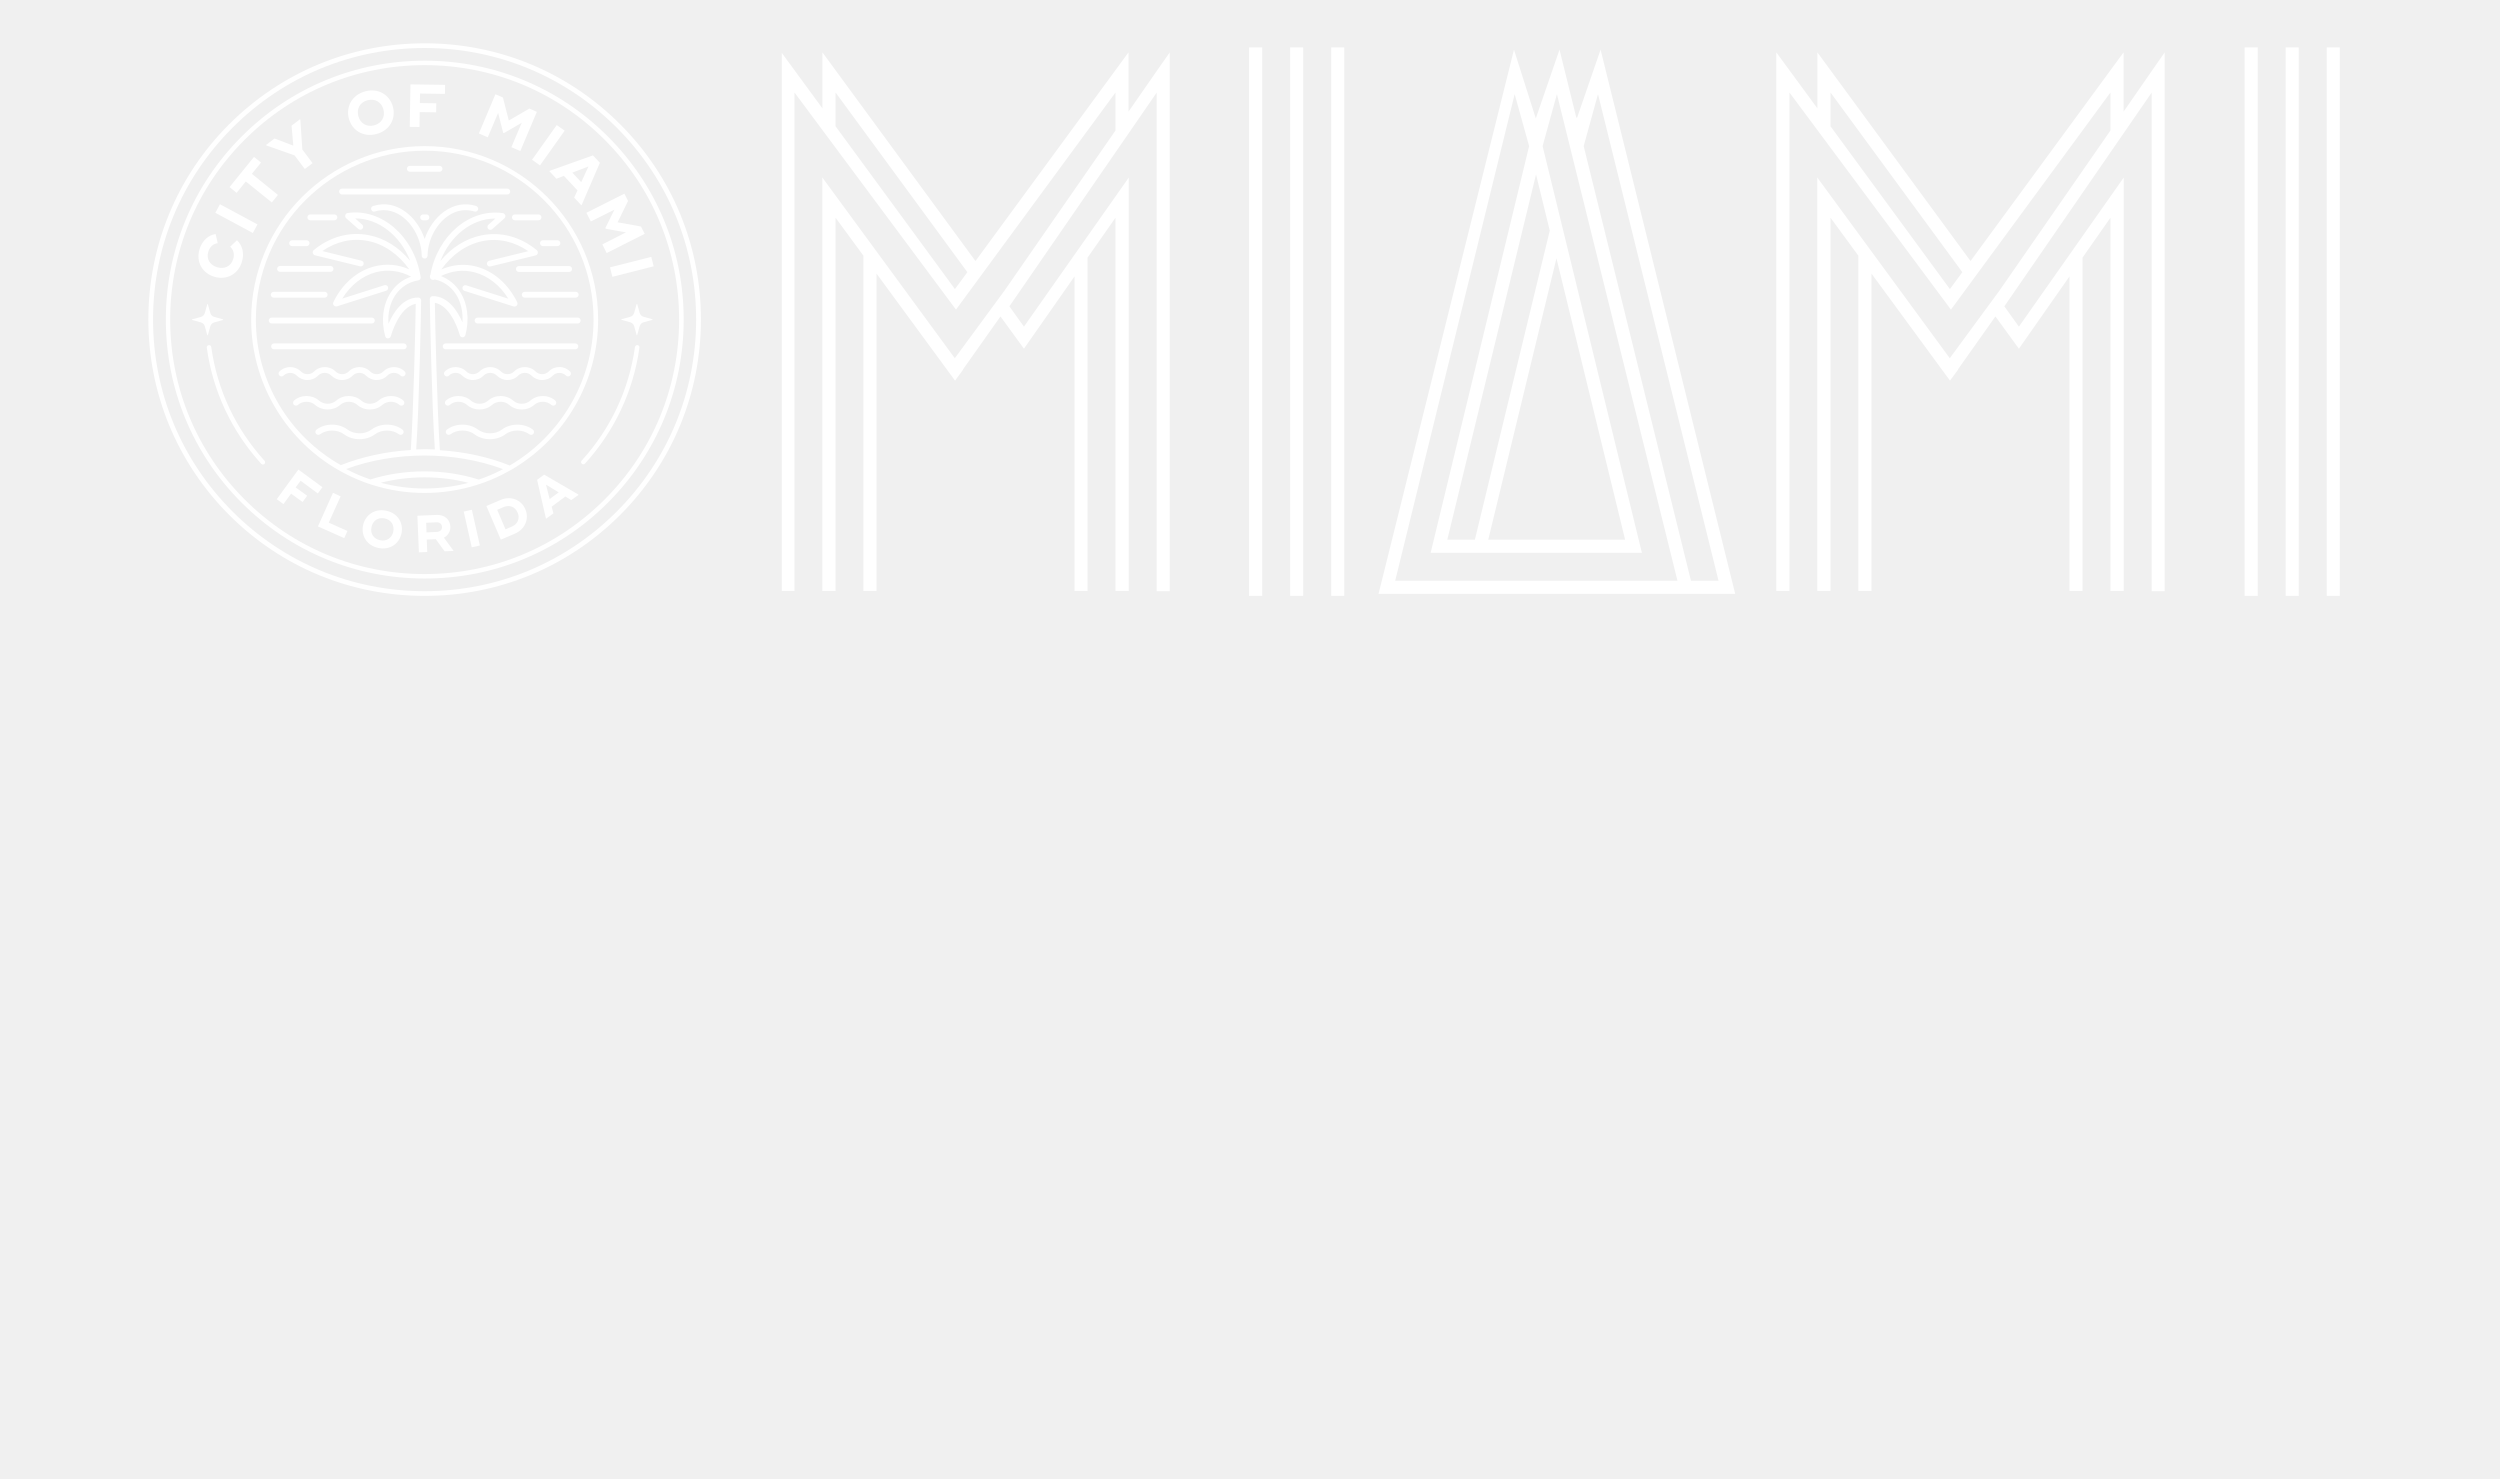
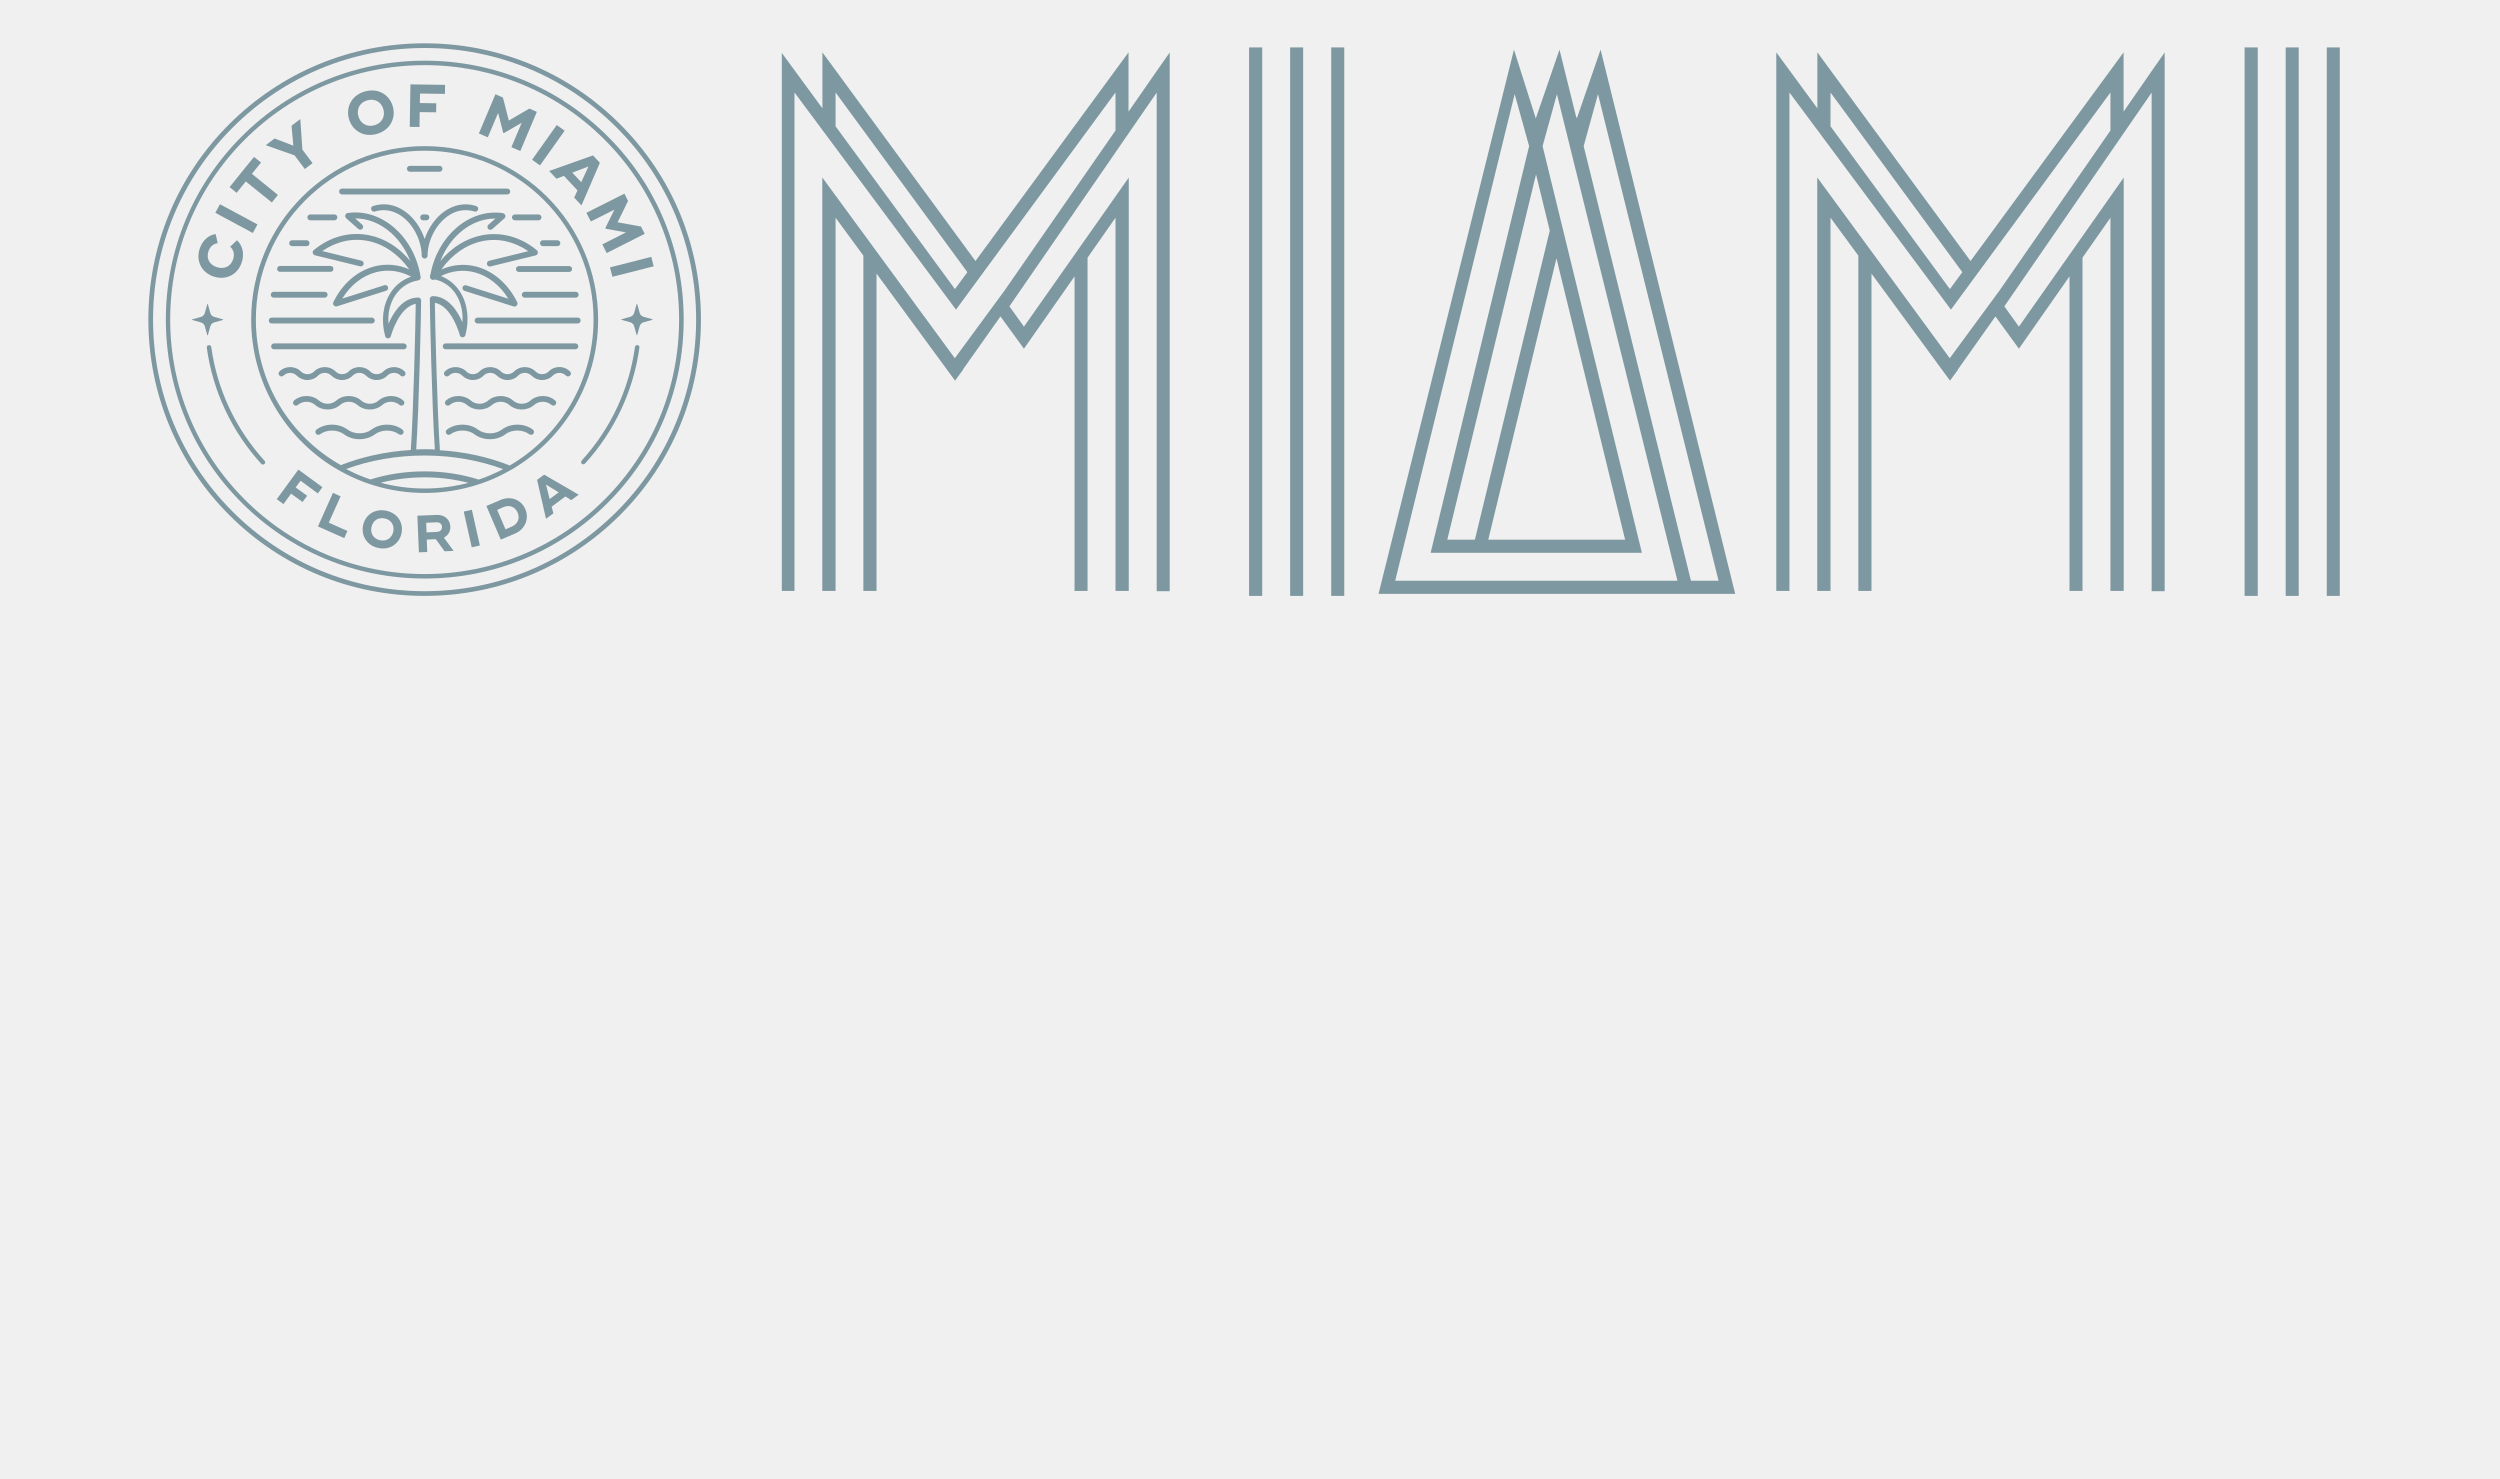
<svg xmlns="http://www.w3.org/2000/svg" version="1.1" id="Layer_1" x="0px" y="0px" viewBox="0 0 213 126" style="enable-background:new 0 0 213 126;" xml:space="preserve">
  <style type="text/css">
- 	.st0{fill:#FFFFFF;}
+ 	.st0{fill:#7E98A1;}
</style>
  <g>
    <g>
      <path id="SVGID_00000069396099821087680730000006069448815975843991_" class="st0" d="M71.19,10.76V7.88l11.23,15.31l-1.06,1.44    L71.19,10.76z M96.15,9.51V4.46L83.11,22.24L70.07,4.46v4.77l-3.46-4.72v45.84h1.08V7.88l13.76,18.5l13.59-18.5v3.24    c-3.34,4.82-7.59,10.94-9.45,13.63l-4.24,5.77l-11.29-15.4v35.23h0.01h1.11h0.01v-31.8l2.37,3.23v28.57h1.12V23.31l6.69,9.12    l0.69-0.94l-0.01-0.02l3.19-4.51l2,2.75l4.31-6.16v26.8h1.11v-28.4l2.38-3.4v31.8h0.01h1.11h0.01V15.13l-8.93,12.7L86,26.1    L98.55,7.89v42.48h1.11V4.47C99.65,4.46,98.18,6.59,96.15,9.51" />
    </g>
  </g>
  <g>
    <g>
      <path id="SVGID_00000129206441908993458260000007824378948307780237_" class="st0" d="M155.96,10.76V7.88l11.23,15.31l-1.06,1.44    L155.96,10.76z M180.93,9.51V4.46l-13.04,17.78L154.84,4.46v4.77l-3.5-4.77v45.89h1.12V7.88l13.76,18.5l13.59-18.5v3.24    c-3.34,4.82-7.59,10.94-9.45,13.63l-4.24,5.77l-11.29-15.4v35.23h1.13v-31.8l2.37,3.23v28.57h1.12V23.31l6.69,9.12l0.69-0.94    l-0.01-0.02l3.19-4.51l2,2.75l4.31-6.16v26.8h1.11v-28.4l2.38-3.4v31.8h1.13V15.13l-8.93,12.7l-1.24-1.73l12.55-18.21v42.48h1.11    V4.47C184.43,4.46,182.95,6.59,180.93,9.51" />
    </g>
  </g>
  <g>
    <g>
      <path id="SVGID_00000163062357307241501980000014012635791074715039_" class="st0" d="M132.61,22.01l5.85,23.97H126.8    L132.61,22.01z M130.87,14.86l1.17,4.79l-6.38,26.33h-2.35L130.87,14.86z M139.59,47.1h0.3l-8.46-34.65l1.22-4.43l10.27,41.46    h-24.05l10.18-41.46l1.23,4.43l-8.39,34.65H139.59z M134.93,12.45l1.22-4.43l10.27,41.46h-2.35L134.93,12.45z M134.35,10.08    l-0.04-0.12c0,0.01-0.01,0.03-0.01,0.05l-1.43-5.78l-2.02,5.86l-1.86-5.86L117.45,50.6h30.39L136.37,4.23L134.35,10.08z" />
    </g>
  </g>
  <g>
    <g>
      <rect id="SVGID_00000000943975881528299030000014643249324977965477_" x="109.92" y="4.04" class="st0" width="1.11" height="46.73" />
    </g>
  </g>
  <g>
    <g>
      <rect id="SVGID_00000147935741181680590830000003435163266008615871_" x="106.42" y="4.04" class="st0" width="1.12" height="46.73" />
    </g>
  </g>
  <g>
    <g>
      <rect id="SVGID_00000155842229703954075570000005269535702215816360_" x="113.42" y="4.04" class="st0" width="1.11" height="46.73" />
    </g>
  </g>
  <g>
    <g>
      <rect id="SVGID_00000127015065909518701590000018181895099553337755_" x="194.74" y="4.04" class="st0" width="1.11" height="46.73" />
    </g>
  </g>
  <g>
    <g>
      <rect id="SVGID_00000090990197750030497330000000663151143047204993_" x="191.24" y="4.04" class="st0" width="1.12" height="46.73" />
    </g>
  </g>
  <g>
    <g>
      <rect id="SVGID_00000037651914257980129890000016144739784436229817_" x="198.24" y="4.04" class="st0" width="1.11" height="46.73" />
    </g>
  </g>
  <g>
    <polygon class="st0" points="27.08,42.04 27.47,41.51 26,40.43 25.42,40.01 23.58,42.53 24.15,42.95 24.8,42.06 25.78,42.77    26.17,42.24 25.19,41.53 25.61,40.96  " />
    <polygon class="st0" points="29.02,42.29 28.37,41.99 27.09,44.85 27.31,44.95 29.33,45.85 29.6,45.24 28.01,44.53  " />
    <path class="st0" d="M32.89,43.51c-1-0.2-1.78,0.39-1.96,1.26c-0.17,0.87,0.32,1.72,1.32,1.92s1.78-0.39,1.96-1.26   C34.39,44.56,33.89,43.71,32.89,43.51z M33.51,45.29c-0.11,0.52-0.55,0.86-1.12,0.74c-0.58-0.12-0.85-0.59-0.74-1.12   c0.11-0.53,0.54-0.86,1.12-0.74C33.34,44.28,33.61,44.76,33.51,45.29z" />
    <path class="st0" d="M37.82,45.81c0.34-0.18,0.57-0.52,0.55-0.95c-0.03-0.62-0.52-1.01-1.14-0.99l-0.96,0.04l-0.71,0.03l0.13,3.12   l0.71-0.03l-0.04-1.06l0.77-0.03l0.75,1.03l0.75-0.03v-0.03L37.82,45.81z M37.21,45.32l-0.87,0.04l-0.03-0.82l0.87-0.04   c0.27-0.01,0.47,0.14,0.48,0.39C37.67,45.15,37.48,45.31,37.21,45.32z" />
    <rect x="39.84" y="43.47" transform="matrix(0.9758 -0.2188 0.2188 0.9758 -8.8775 9.8858)" class="st0" width="0.71" height="3.12" />
    <path class="st0" d="M42.66,42.59l-0.56,0.24l-0.66,0.28l1.23,2.87l0.04-0.02l1.17-0.5c0.85-0.36,1.23-1.26,0.88-2.07   C44.42,42.57,43.51,42.23,42.66,42.59z M43.62,44.86l-0.55,0.24l-0.71-1.66l0.55-0.24c0.49-0.21,0.99-0.02,1.19,0.47   C44.32,44.16,44.11,44.65,43.62,44.86z" />
    <path class="st0" d="M46.36,40.44l-0.6,0.44l0.75,3.28l0.02,0.03l0.62-0.45L47,43.17l1.17-0.87l0.5,0.31l0.62-0.45l-0.02-0.03   L46.36,40.44z M46.83,42.52l-0.31-1.23l1.08,0.66L46.83,42.52z" />
    <path class="st0" d="M18.26,23.58c0.99,0.3,2.01-0.16,2.35-1.27c0.23-0.74,0.03-1.43-0.42-1.84l-0.58,0.55   c0.28,0.24,0.39,0.63,0.26,1.05c-0.2,0.65-0.78,0.88-1.37,0.7s-0.95-0.68-0.75-1.33c0.13-0.42,0.43-0.68,0.8-0.72l-0.18-0.78   c-0.61,0.09-1.14,0.55-1.37,1.29C16.67,22.34,17.26,23.28,18.26,23.58z" />
    <rect x="19.72" y="16.81" transform="matrix(0.4737 -0.8807 0.8807 0.4737 -5.7999 27.5371)" class="st0" width="0.83" height="3.63" />
    <polygon class="st0" points="20.94,15.46 23.16,17.25 23.68,16.61 21.46,14.81 22.24,13.85 21.64,13.37 20.86,14.33 19.56,15.94    20.16,16.43  " />
    <polygon class="st0" points="25.1,13.24 25.97,14.4 26.63,13.9 25.76,12.74 25.59,10.2 25.56,10.16 24.84,10.71 24.99,12.41    23.39,11.8 22.67,12.35 22.69,12.39  " />
    <path class="st0" d="M32.07,11.42c1.14-0.3,1.67-1.31,1.41-2.31s-1.21-1.63-2.35-1.33c-1.14,0.3-1.67,1.31-1.41,2.31   C29.98,11.09,30.93,11.72,32.07,11.42z M31.32,8.54c0.66-0.17,1.19,0.18,1.35,0.79c0.16,0.6-0.13,1.17-0.79,1.35   c-0.66,0.17-1.19-0.19-1.35-0.79C30.37,9.27,30.66,8.71,31.32,8.54z" />
    <polygon class="st0" points="35.76,9.55 37.16,9.57 37.17,8.8 35.77,8.78 35.79,7.97 37.91,8 37.92,7.23 35.8,7.2 34.97,7.19    34.91,10.81 35.74,10.82  " />
    <polygon class="st0" points="42.44,9.62 42.87,11.31 42.93,11.34 44.45,10.46 43.57,12.54 44.33,12.87 45.74,9.53 45.1,9.25    43.35,10.27 42.85,8.31 42.21,8.03 40.8,11.37 41.56,11.7  " />
    <rect x="44.91" y="11.96" transform="matrix(0.5793 -0.8151 0.8151 0.5793 9.566 43.2898)" class="st0" width="3.63" height="0.83" />
    <path class="st0" d="M46.8,14.58l0.61,0.65l0.63-0.25l1.16,1.24l-0.28,0.62l0.61,0.65l0.03-0.03l1.55-3.59l-0.59-0.63l-3.68,1.31   L46.8,14.58z M50.14,14.18l-0.62,1.34l-0.76-0.81L50.14,14.18z" />
    <polygon class="st0" points="50.34,18.87 52.35,17.86 51.58,19.42 51.61,19.49 53.33,19.8 51.32,20.82 51.69,21.56 54.93,19.92    54.61,19.3 52.62,18.94 53.51,17.12 53.2,16.5 49.96,18.13  " />
    <rect x="52.02" y="22.32" transform="matrix(0.9691 -0.2465 0.2465 0.9691 -3.9434 13.9721)" class="st0" width="3.63" height="0.83" />
    <path class="st0" d="M34.4,29.26H23.35c-0.14,0-0.25,0.11-0.25,0.25s0.11,0.25,0.25,0.25H34.4c0.14,0,0.25-0.11,0.25-0.25   S34.53,29.26,34.4,29.26z" />
    <path class="st0" d="M49.02,29.26H37.97c-0.14,0-0.25,0.11-0.25,0.25s0.11,0.25,0.25,0.25h11.05c0.14,0,0.25-0.11,0.25-0.25   S49.16,29.26,49.02,29.26z" />
    <path class="st0" d="M31.68,27.56c0.14,0,0.25-0.11,0.25-0.25s-0.11-0.25-0.25-0.25h-8.53c-0.14,0-0.25,0.11-0.25,0.25   s0.11,0.25,0.25,0.25H31.68z" />
    <path class="st0" d="M40.69,27.06c-0.14,0-0.25,0.11-0.25,0.25s0.11,0.25,0.25,0.25h8.53c0.14,0,0.25-0.11,0.25-0.25   s-0.11-0.25-0.25-0.25H40.69z" />
    <path class="st0" d="M23.32,25.36h4.34c0.14,0,0.25-0.11,0.25-0.25s-0.11-0.25-0.25-0.25h-4.34c-0.14,0-0.25,0.11-0.25,0.25   S23.18,25.36,23.32,25.36z" />
    <path class="st0" d="M44.46,25.11c0,0.14,0.11,0.25,0.25,0.25h4.34c0.14,0,0.25-0.11,0.25-0.25s-0.11-0.25-0.25-0.25h-4.34   C44.57,24.86,44.46,24.98,44.46,25.11z" />
    <path class="st0" d="M23.86,23.16h4.3c0.14,0,0.25-0.11,0.25-0.25s-0.11-0.25-0.25-0.25h-4.3c-0.14,0-0.25,0.11-0.25,0.25   S23.72,23.16,23.86,23.16z" />
    <path class="st0" d="M43.96,22.92c0,0.14,0.11,0.25,0.25,0.25h4.28c0.14,0,0.25-0.11,0.25-0.25s-0.11-0.25-0.25-0.25h-4.28   C44.07,22.67,43.96,22.78,43.96,22.92z" />
    <path class="st0" d="M24.89,20.97h1.23c0.14,0,0.25-0.11,0.25-0.25s-0.11-0.25-0.25-0.25h-1.23c-0.14,0-0.25,0.11-0.25,0.25   S24.75,20.97,24.89,20.97z" />
    <path class="st0" d="M46.01,20.72c0,0.14,0.11,0.25,0.25,0.25h1.23c0.14,0,0.25-0.11,0.25-0.25s-0.11-0.25-0.25-0.25h-1.23   C46.12,20.47,46.01,20.58,46.01,20.72z" />
    <path class="st0" d="M26.44,18.77h2.05c0.14,0,0.25-0.11,0.25-0.25s-0.11-0.25-0.25-0.25h-2.05c-0.14,0-0.25,0.11-0.25,0.25   S26.3,18.77,26.44,18.77z" />
    <path class="st0" d="M43.87,18.77h2.01c0.14,0,0.25-0.11,0.25-0.25s-0.11-0.25-0.25-0.25h-2.01c-0.14,0-0.25,0.11-0.25,0.25   S43.74,18.77,43.87,18.77z" />
    <path class="st0" d="M36.33,18.77c0.14,0,0.25-0.11,0.25-0.25s-0.11-0.25-0.25-0.25h-0.28c-0.14,0-0.25,0.11-0.25,0.25   s0.11,0.25,0.25,0.25H36.33z" />
    <path class="st0" d="M29.14,16.57h14.08c0.14,0,0.25-0.11,0.25-0.25s-0.11-0.25-0.25-0.25H29.14c-0.14,0-0.25,0.11-0.25,0.25   C28.9,16.46,29.01,16.57,29.14,16.57z" />
    <path class="st0" d="M34.92,14.63h2.53c0.14,0,0.25-0.11,0.25-0.25s-0.11-0.25-0.25-0.25h-2.53c-0.14,0-0.25,0.11-0.25,0.25   S34.78,14.63,34.92,14.63z" />
    <path class="st0" d="M32.66,31.65c-0.15,0.15-0.35,0.23-0.56,0.23s-0.41-0.08-0.56-0.23c-0.5-0.5-1.33-0.5-1.83,0   c-0.15,0.15-0.35,0.23-0.56,0.23s-0.41-0.08-0.56-0.23c-0.5-0.5-1.33-0.5-1.83,0c-0.15,0.15-0.35,0.23-0.56,0.23   s-0.41-0.08-0.56-0.23c-0.5-0.5-1.33-0.5-1.83,0c-0.1,0.1-0.1,0.25,0,0.35s0.25,0.1,0.35,0c0.15-0.15,0.35-0.23,0.56-0.23   s0.41,0.08,0.56,0.23c0.24,0.24,0.57,0.38,0.91,0.38s0.67-0.13,0.91-0.38c0.31-0.31,0.82-0.31,1.13,0   c0.24,0.24,0.57,0.38,0.91,0.38s0.67-0.13,0.91-0.38c0.31-0.31,0.82-0.31,1.13,0c0.24,0.24,0.57,0.38,0.91,0.38   c0.34,0,0.67-0.13,0.91-0.38c0.31-0.31,0.82-0.31,1.13,0c0.1,0.1,0.25,0.1,0.35,0s0.1-0.25,0-0.35   C33.98,31.15,33.16,31.15,32.66,31.65z" />
    <path class="st0" d="M32.25,34.13c-0.41,0.36-1.06,0.36-1.47,0c-0.59-0.52-1.54-0.52-2.13,0c-0.41,0.36-1.06,0.36-1.47,0   c-0.59-0.52-1.54-0.52-2.13,0c-0.1,0.09-0.11,0.25-0.02,0.35s0.25,0.11,0.35,0.02c0.41-0.36,1.06-0.36,1.47,0   c0.59,0.52,1.54,0.52,2.13,0c0.41-0.36,1.06-0.36,1.47,0c0.29,0.26,0.68,0.39,1.06,0.39s0.77-0.13,1.06-0.39   c0.41-0.36,1.06-0.36,1.47,0c0.1,0.09,0.26,0.08,0.35-0.02s0.08-0.26-0.02-0.35C33.79,33.61,32.84,33.61,32.25,34.13z" />
    <path class="st0" d="M34.29,36.6c-0.74-0.56-1.9-0.56-2.64,0c-0.56,0.43-1.48,0.42-2.04,0c-0.74-0.56-1.9-0.56-2.64,0   c-0.11,0.08-0.13,0.24-0.05,0.35s0.24,0.13,0.35,0.05c0.56-0.42,1.48-0.42,2.04,0c0.37,0.28,0.84,0.42,1.32,0.42   c0.47,0,0.95-0.14,1.32-0.42c0.56-0.42,1.48-0.42,2.04,0c0.11,0.08,0.27,0.06,0.35-0.05S34.4,36.69,34.29,36.6z" />
    <path class="st0" d="M47.66,31.27c-0.34,0-0.67,0.13-0.91,0.38c-0.15,0.15-0.35,0.23-0.56,0.23s-0.41-0.08-0.56-0.23   c-0.5-0.5-1.33-0.5-1.83,0c-0.15,0.15-0.35,0.23-0.56,0.23s-0.41-0.08-0.56-0.23c-0.5-0.5-1.33-0.5-1.83,0   c-0.15,0.15-0.35,0.23-0.56,0.23s-0.41-0.08-0.56-0.23c-0.5-0.5-1.33-0.5-1.83,0c-0.1,0.1-0.1,0.25,0,0.35s0.25,0.1,0.35,0   c0.31-0.31,0.82-0.31,1.13,0c0.24,0.24,0.57,0.38,0.91,0.38s0.67-0.13,0.91-0.38c0.31-0.31,0.82-0.31,1.13,0   c0.24,0.24,0.57,0.38,0.91,0.38s0.67-0.13,0.91-0.38c0.31-0.31,0.82-0.31,1.13,0c0.24,0.24,0.57,0.38,0.91,0.38   s0.67-0.13,0.91-0.38c0.15-0.15,0.35-0.23,0.56-0.23s0.41,0.08,0.56,0.23c0.1,0.1,0.25,0.1,0.35,0s0.1-0.25,0-0.35   C48.33,31.41,48.01,31.27,47.66,31.27z" />
    <path class="st0" d="M45.19,34.13c-0.41,0.36-1.06,0.36-1.47,0c-0.59-0.52-1.54-0.52-2.13,0c-0.41,0.36-1.06,0.36-1.47,0   c-0.59-0.52-1.54-0.52-2.13,0c-0.1,0.09-0.11,0.25-0.02,0.35s0.25,0.11,0.35,0.02c0.41-0.36,1.06-0.36,1.47,0   c0.59,0.52,1.54,0.52,2.13,0c0.41-0.36,1.06-0.36,1.47,0c0.29,0.26,0.68,0.39,1.06,0.39s0.77-0.13,1.06-0.39   c0.41-0.36,1.06-0.36,1.47,0c0.1,0.09,0.26,0.08,0.35-0.02s0.08-0.26-0.02-0.35C46.73,33.61,45.77,33.61,45.19,34.13z" />
    <path class="st0" d="M45.4,36.6c-0.74-0.56-1.9-0.56-2.64,0c-0.56,0.43-1.48,0.42-2.04,0c-0.74-0.56-1.9-0.56-2.64,0   c-0.11,0.08-0.13,0.24-0.05,0.35s0.24,0.13,0.35,0.05c0.56-0.42,1.48-0.43,2.04,0c0.37,0.28,0.84,0.42,1.32,0.42   c0.47,0,0.95-0.14,1.32-0.42c0.56-0.43,1.48-0.42,2.04,0c0.11,0.08,0.27,0.06,0.35-0.05S45.51,36.69,45.4,36.6z" />
    <path class="st0" d="M54.32,29.4c-0.1-0.01-0.2,0.06-0.22,0.16c-0.5,3.62-2.07,6.97-4.54,9.68c-0.07,0.08-0.07,0.2,0.01,0.27   c0.04,0.03,0.08,0.05,0.13,0.05s0.1-0.02,0.14-0.06c2.52-2.77,4.13-6.19,4.64-9.89C54.49,29.51,54.42,29.41,54.32,29.4z" />
    <path class="st0" d="M18,29.57c-0.01-0.11-0.11-0.18-0.22-0.16c-0.11,0.01-0.18,0.11-0.16,0.22c0.51,3.7,2.12,7.12,4.64,9.89   c0.04,0.04,0.09,0.06,0.14,0.06s0.09-0.02,0.13-0.05c0.08-0.07,0.08-0.19,0.01-0.27C20.07,36.53,18.5,33.19,18,29.57z" />
    <path class="st0" d="M55.58,27.2l-0.75-0.21c-0.16-0.05-0.29-0.17-0.33-0.33l-0.21-0.75c-0.01-0.03-0.04-0.03-0.05,0l-0.21,0.75   c-0.05,0.16-0.17,0.29-0.33,0.33l-0.75,0.21c-0.03,0.01-0.03,0.04,0,0.05l0.75,0.21c0.16,0.05,0.29,0.17,0.33,0.33l0.21,0.75   c0.01,0.03,0.04,0.03,0.05,0l0.21-0.75c0.05-0.16,0.17-0.29,0.33-0.33l0.75-0.21C55.61,27.24,55.61,27.21,55.58,27.2z" />
    <path class="st0" d="M17.71,28.55l0.21-0.75c0.05-0.16,0.17-0.29,0.33-0.33L19,27.26c0.03-0.01,0.03-0.04,0-0.05L18.25,27   c-0.16-0.05-0.29-0.17-0.33-0.33l-0.21-0.75c-0.01-0.03-0.04-0.03-0.05,0l-0.21,0.75c-0.05,0.16-0.17,0.29-0.33,0.33l-0.75,0.21   c-0.03,0.01-0.03,0.04,0,0.05l0.75,0.21c0.16,0.05,0.29,0.17,0.33,0.33l0.21,0.75C17.67,28.58,17.7,28.58,17.71,28.55z" />
    <path class="st0" d="M40.57,17.55c-0.95-0.3-1.9-0.12-2.75,0.49c-0.74,0.54-1.33,1.39-1.64,2.32c-0.31-0.93-0.89-1.78-1.64-2.32   c-0.84-0.62-1.79-0.79-2.75-0.49c-0.13,0.04-0.21,0.18-0.16,0.31s0.18,0.21,0.31,0.16c1-0.31,1.81,0.06,2.31,0.42   c0.99,0.72,1.66,2.06,1.68,3.34c0,0.14,0.11,0.24,0.25,0.25l0,0l0,0l0,0l0,0l0,0c0.14,0,0.24-0.11,0.25-0.25   c0.01-1.28,0.69-2.62,1.68-3.34c0.5-0.36,1.3-0.73,2.31-0.42c0.13,0.04,0.27-0.03,0.31-0.16C40.77,17.73,40.7,17.6,40.57,17.55z" />
    <path class="st0" d="M52.83,10.58c-4.45-4.45-10.36-6.89-16.65-6.89s-12.2,2.45-16.65,6.89s-6.89,10.36-6.89,16.65   s2.45,12.2,6.89,16.65c4.45,4.45,10.36,6.89,16.65,6.89s12.2-2.45,16.65-6.89c4.45-4.45,6.89-10.36,6.89-16.65   S57.28,15.03,52.83,10.58z M52.54,43.59c-4.37,4.37-10.18,6.78-16.36,6.78s-11.99-2.41-16.36-6.78   c-4.37-4.37-6.78-10.18-6.78-16.36s2.41-11.99,6.78-16.36S30,4.09,36.18,4.09s11.99,2.41,16.36,6.78s6.77,10.18,6.77,16.36   S56.91,39.22,52.54,43.59z" />
    <path class="st0" d="M51.79,11.63c-4.17-4.17-9.71-6.46-15.6-6.46s-11.44,2.29-15.6,6.46c-4.17,4.17-6.46,9.71-6.46,15.6   s2.29,11.44,6.46,15.6c4.17,4.17,9.71,6.46,15.6,6.46s11.44-2.29,15.6-6.46c4.17-4.17,6.46-9.71,6.46-15.6S55.96,15.79,51.79,11.63   z M51.51,42.56c-4.09,4.09-9.54,6.35-15.33,6.35s-11.23-2.25-15.33-6.35c-4.09-4.09-6.35-9.54-6.35-15.33S16.75,16,20.85,11.9   c4.09-4.09,9.54-6.35,15.33-6.35S47.41,7.8,51.51,11.9c4.09,4.09,6.35,9.54,6.35,15.33S55.61,38.46,51.51,42.56z" />
    <path class="st0" d="M43.87,39.84c4.25-2.6,7.09-7.28,7.09-12.61c0-8.15-6.63-14.78-14.78-14.78S21.4,19.08,21.4,27.23   c0,5.33,2.84,10.01,7.08,12.61c0.18,0.11,0.36,0.21,0.54,0.31c0.63,0.35,1.28,0.65,1.96,0.91c0.25,0.09,0.5,0.18,0.76,0.26   c1.4,0.44,2.89,0.68,4.44,0.68c1.54,0,3.03-0.24,4.43-0.68c0.26-0.08,0.51-0.17,0.76-0.26c0.68-0.25,1.33-0.56,1.96-0.91   C43.52,40.05,43.7,39.95,43.87,39.84z M21.8,27.23c0-7.93,6.45-14.39,14.39-14.39s14.38,6.46,14.38,14.39   c0,5.29-2.87,9.93-7.14,12.43c-1.79-0.72-3.83-1.17-5.95-1.3c-0.23-3.32-0.41-10.88-0.43-12.56c1.46,0.26,2.12,2.73,2.12,2.75   c0.03,0.11,0.13,0.19,0.24,0.19l0,0c0.11,0,0.21-0.08,0.24-0.18c0.36-1.34,0.19-2.7-0.46-3.71c-0.4-0.62-0.96-1.07-1.62-1.33   c0.9-0.45,1.9-0.57,2.86-0.32c1.15,0.3,2.18,1.11,2.88,2.25l-3.59-1.14c-0.13-0.04-0.27,0.03-0.31,0.16s0.03,0.27,0.16,0.31   l4.19,1.33c0.03,0.01,0.05,0.01,0.08,0.01c0.07,0,0.14-0.03,0.19-0.09c0.07-0.08,0.08-0.18,0.04-0.27   c-0.75-1.55-2.02-2.66-3.49-3.05c-1-0.26-2.03-0.17-2.98,0.25c0.91-1.28,2.15-2.14,3.52-2.42c1.34-0.27,2.7,0.04,3.89,0.86   l-3.34,0.82c-0.13,0.03-0.21,0.17-0.18,0.3s0.17,0.22,0.3,0.18l3.85-0.94c0.09-0.02,0.16-0.1,0.18-0.19s-0.01-0.19-0.08-0.25   c-1.39-1.15-3.07-1.6-4.71-1.27c-1.34,0.27-2.56,1.04-3.51,2.19c0.84-2.16,2.68-3.62,4.67-3.62c0.01,0,0.01,0,0.02,0l-0.6,0.53   c-0.1,0.09-0.11,0.25-0.02,0.35s0.25,0.11,0.35,0.02l1.04-0.92c0.07-0.06,0.1-0.16,0.07-0.26c-0.03-0.09-0.11-0.16-0.2-0.18   c-2.84-0.42-5.58,1.92-6.18,5.25c-0.02,0.03-0.04,0.06-0.04,0.1c-0.01,0.04,0,0.07,0.01,0.1c0,0,0,0,0,0.01s0,0.01,0,0.02   c0,0.01,0,0.02,0,0.02c0,0.01,0,0.02,0.01,0.02c0,0.01,0.01,0.02,0.01,0.02c0,0.01,0.01,0.01,0.01,0.02c0,0.01,0.01,0.02,0.01,0.02   s0,0.01,0.01,0.01c0,0,0,0,0.01,0.01s0.01,0.01,0.02,0.02c0.01,0.01,0.01,0.01,0.02,0.02c0.01,0.01,0.01,0.01,0.02,0.01   c0.01,0.01,0.01,0.01,0.02,0.01c0,0,0,0,0.01,0h0.01c0.01,0,0.01,0.01,0.02,0.01c0.01,0,0.01,0,0.02,0.01s0.01,0,0.02,0.01h0.01   l0,0c0.01,0,0.03,0,0.04,0c0.05,0,0.1-0.02,0.14-0.04c0.73,0.16,1.37,0.6,1.79,1.25c0.43,0.67,0.62,1.51,0.56,2.4   c-0.4-0.93-1.21-2.23-2.53-2.23c-0.14,0-0.25,0.11-0.25,0.25c0,0.82,0.18,9.2,0.43,12.81c-0.27-0.01-0.54-0.02-0.81-0.02   c-0.26,0-0.52,0.01-0.78,0.02c0.25-3.67,0.42-11.88,0.42-12.69c0-0.14-0.11-0.25-0.25-0.25c-1.33,0-2.13,1.3-2.53,2.23   c-0.07-0.89,0.12-1.73,0.56-2.4c0.46-0.7,1.16-1.16,1.97-1.29c0.14-0.02,0.23-0.15,0.21-0.28c0-0.01-0.01-0.02-0.01-0.03l0,0   c0-0.01,0-0.02,0-0.02c0-0.01,0-0.01,0-0.01c-0.55-3.41-3.33-5.83-6.21-5.4c-0.1,0.01-0.17,0.08-0.2,0.18   c-0.03,0.09,0,0.19,0.07,0.26l1.04,0.92c0.1,0.09,0.26,0.08,0.35-0.02s0.08-0.26-0.02-0.35l-0.6-0.53   c1.99-0.01,3.85,1.46,4.69,3.62c-0.95-1.15-2.17-1.93-3.51-2.19c-1.64-0.33-3.32,0.12-4.71,1.27c-0.07,0.06-0.11,0.16-0.08,0.25   c0.02,0.09,0.09,0.16,0.18,0.19l3.85,0.94c0.13,0.03,0.27-0.05,0.3-0.18c0.03-0.13-0.05-0.27-0.18-0.3l-3.34-0.82   c1.19-0.82,2.55-1.13,3.89-0.86c1.37,0.27,2.61,1.14,3.52,2.42c-0.95-0.42-1.98-0.51-2.98-0.25c-1.47,0.38-2.74,1.49-3.49,3.05   c-0.04,0.09-0.03,0.2,0.04,0.27c0.05,0.05,0.12,0.09,0.19,0.09c0.03,0,0.05,0,0.08-0.01l4.19-1.33c0.13-0.04,0.2-0.18,0.16-0.31   s-0.18-0.2-0.31-0.16l-3.59,1.14c0.7-1.14,1.72-1.95,2.88-2.25c1.01-0.26,2.05-0.12,2.99,0.38c-0.71,0.24-1.33,0.71-1.75,1.37   c-0.66,1.02-0.83,2.37-0.46,3.71c0.03,0.11,0.13,0.19,0.24,0.18c0.11,0,0.21-0.08,0.24-0.19c0.01-0.03,0.67-2.49,2.12-2.75   c-0.02,1.66-0.19,9.07-0.42,12.45c-2.13,0.13-4.17,0.58-5.96,1.29C24.66,37.15,21.8,32.52,21.8,27.23z M36.18,41.62   c-1.29,0-2.55-0.17-3.74-0.49c1.17-0.3,2.44-0.46,3.73-0.46s2.56,0.16,3.74,0.47C38.72,41.45,37.47,41.62,36.18,41.62z    M40.79,40.86c-1.42-0.45-3-0.7-4.62-0.7c-1.61,0-3.19,0.24-4.61,0.69c-0.72-0.24-1.41-0.54-2.07-0.89   c2.01-0.74,4.31-1.15,6.68-1.15s4.68,0.41,6.69,1.16C42.2,40.32,41.51,40.62,40.79,40.86z" />
  </g>
</svg>
